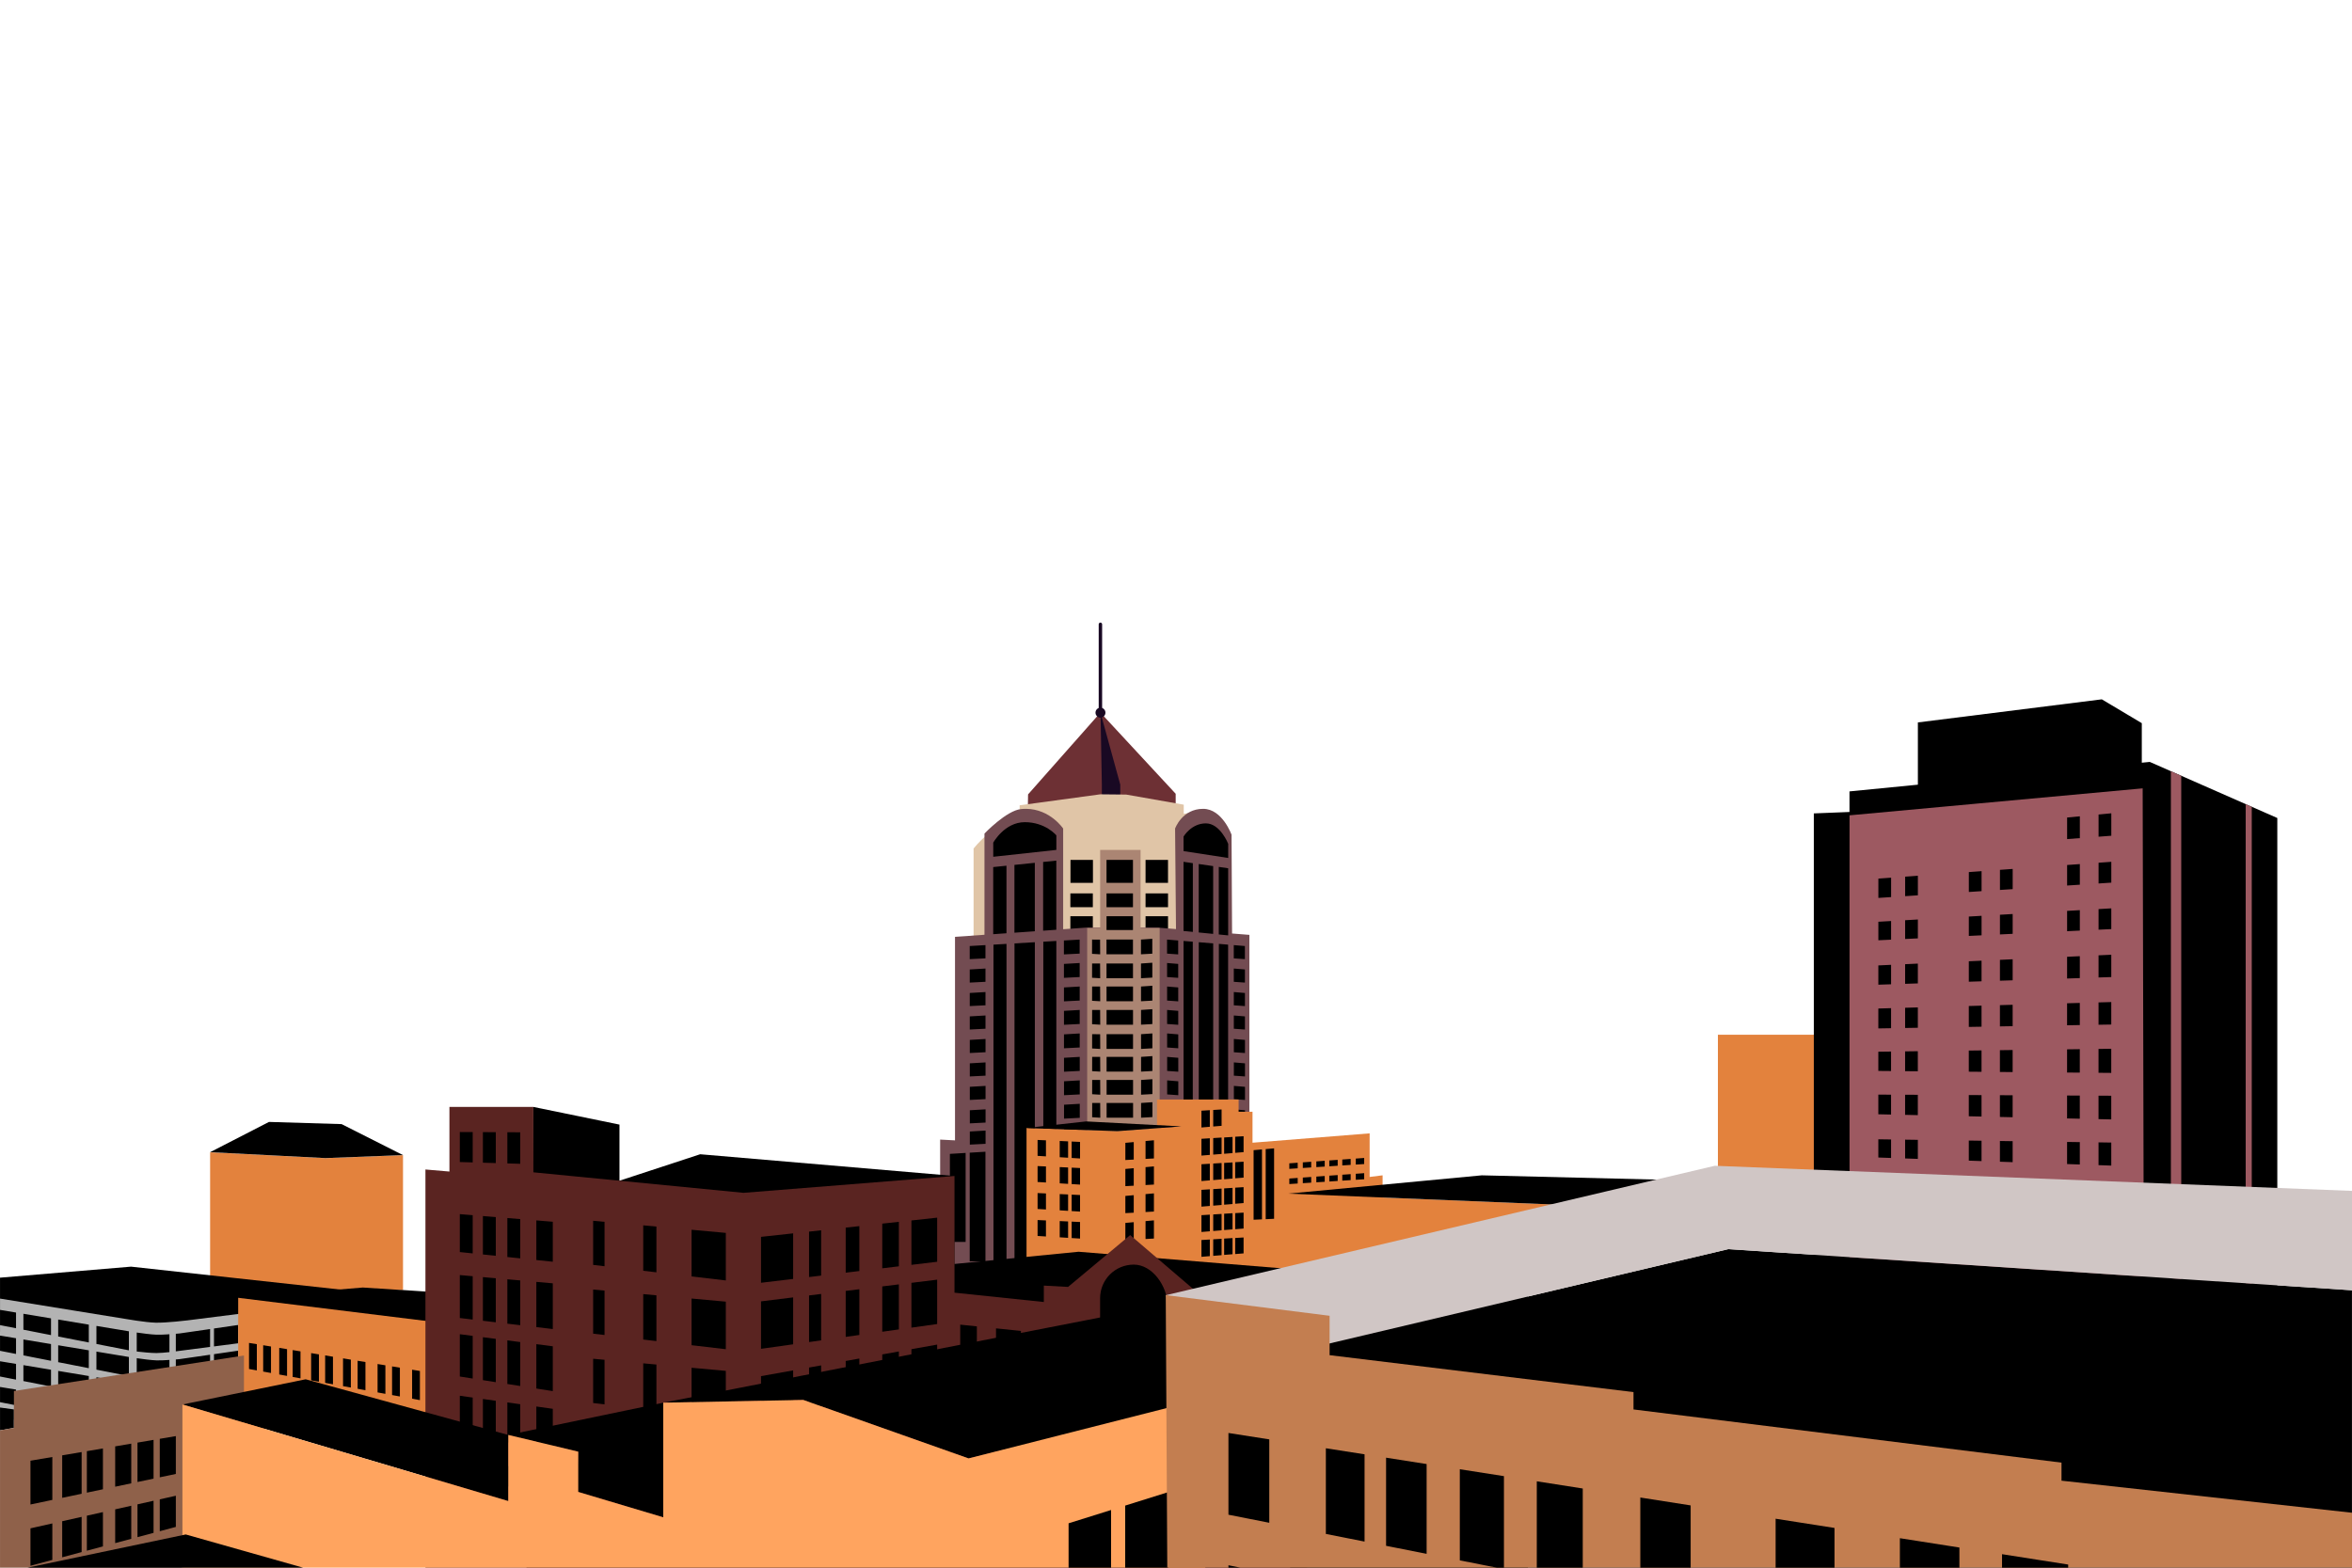
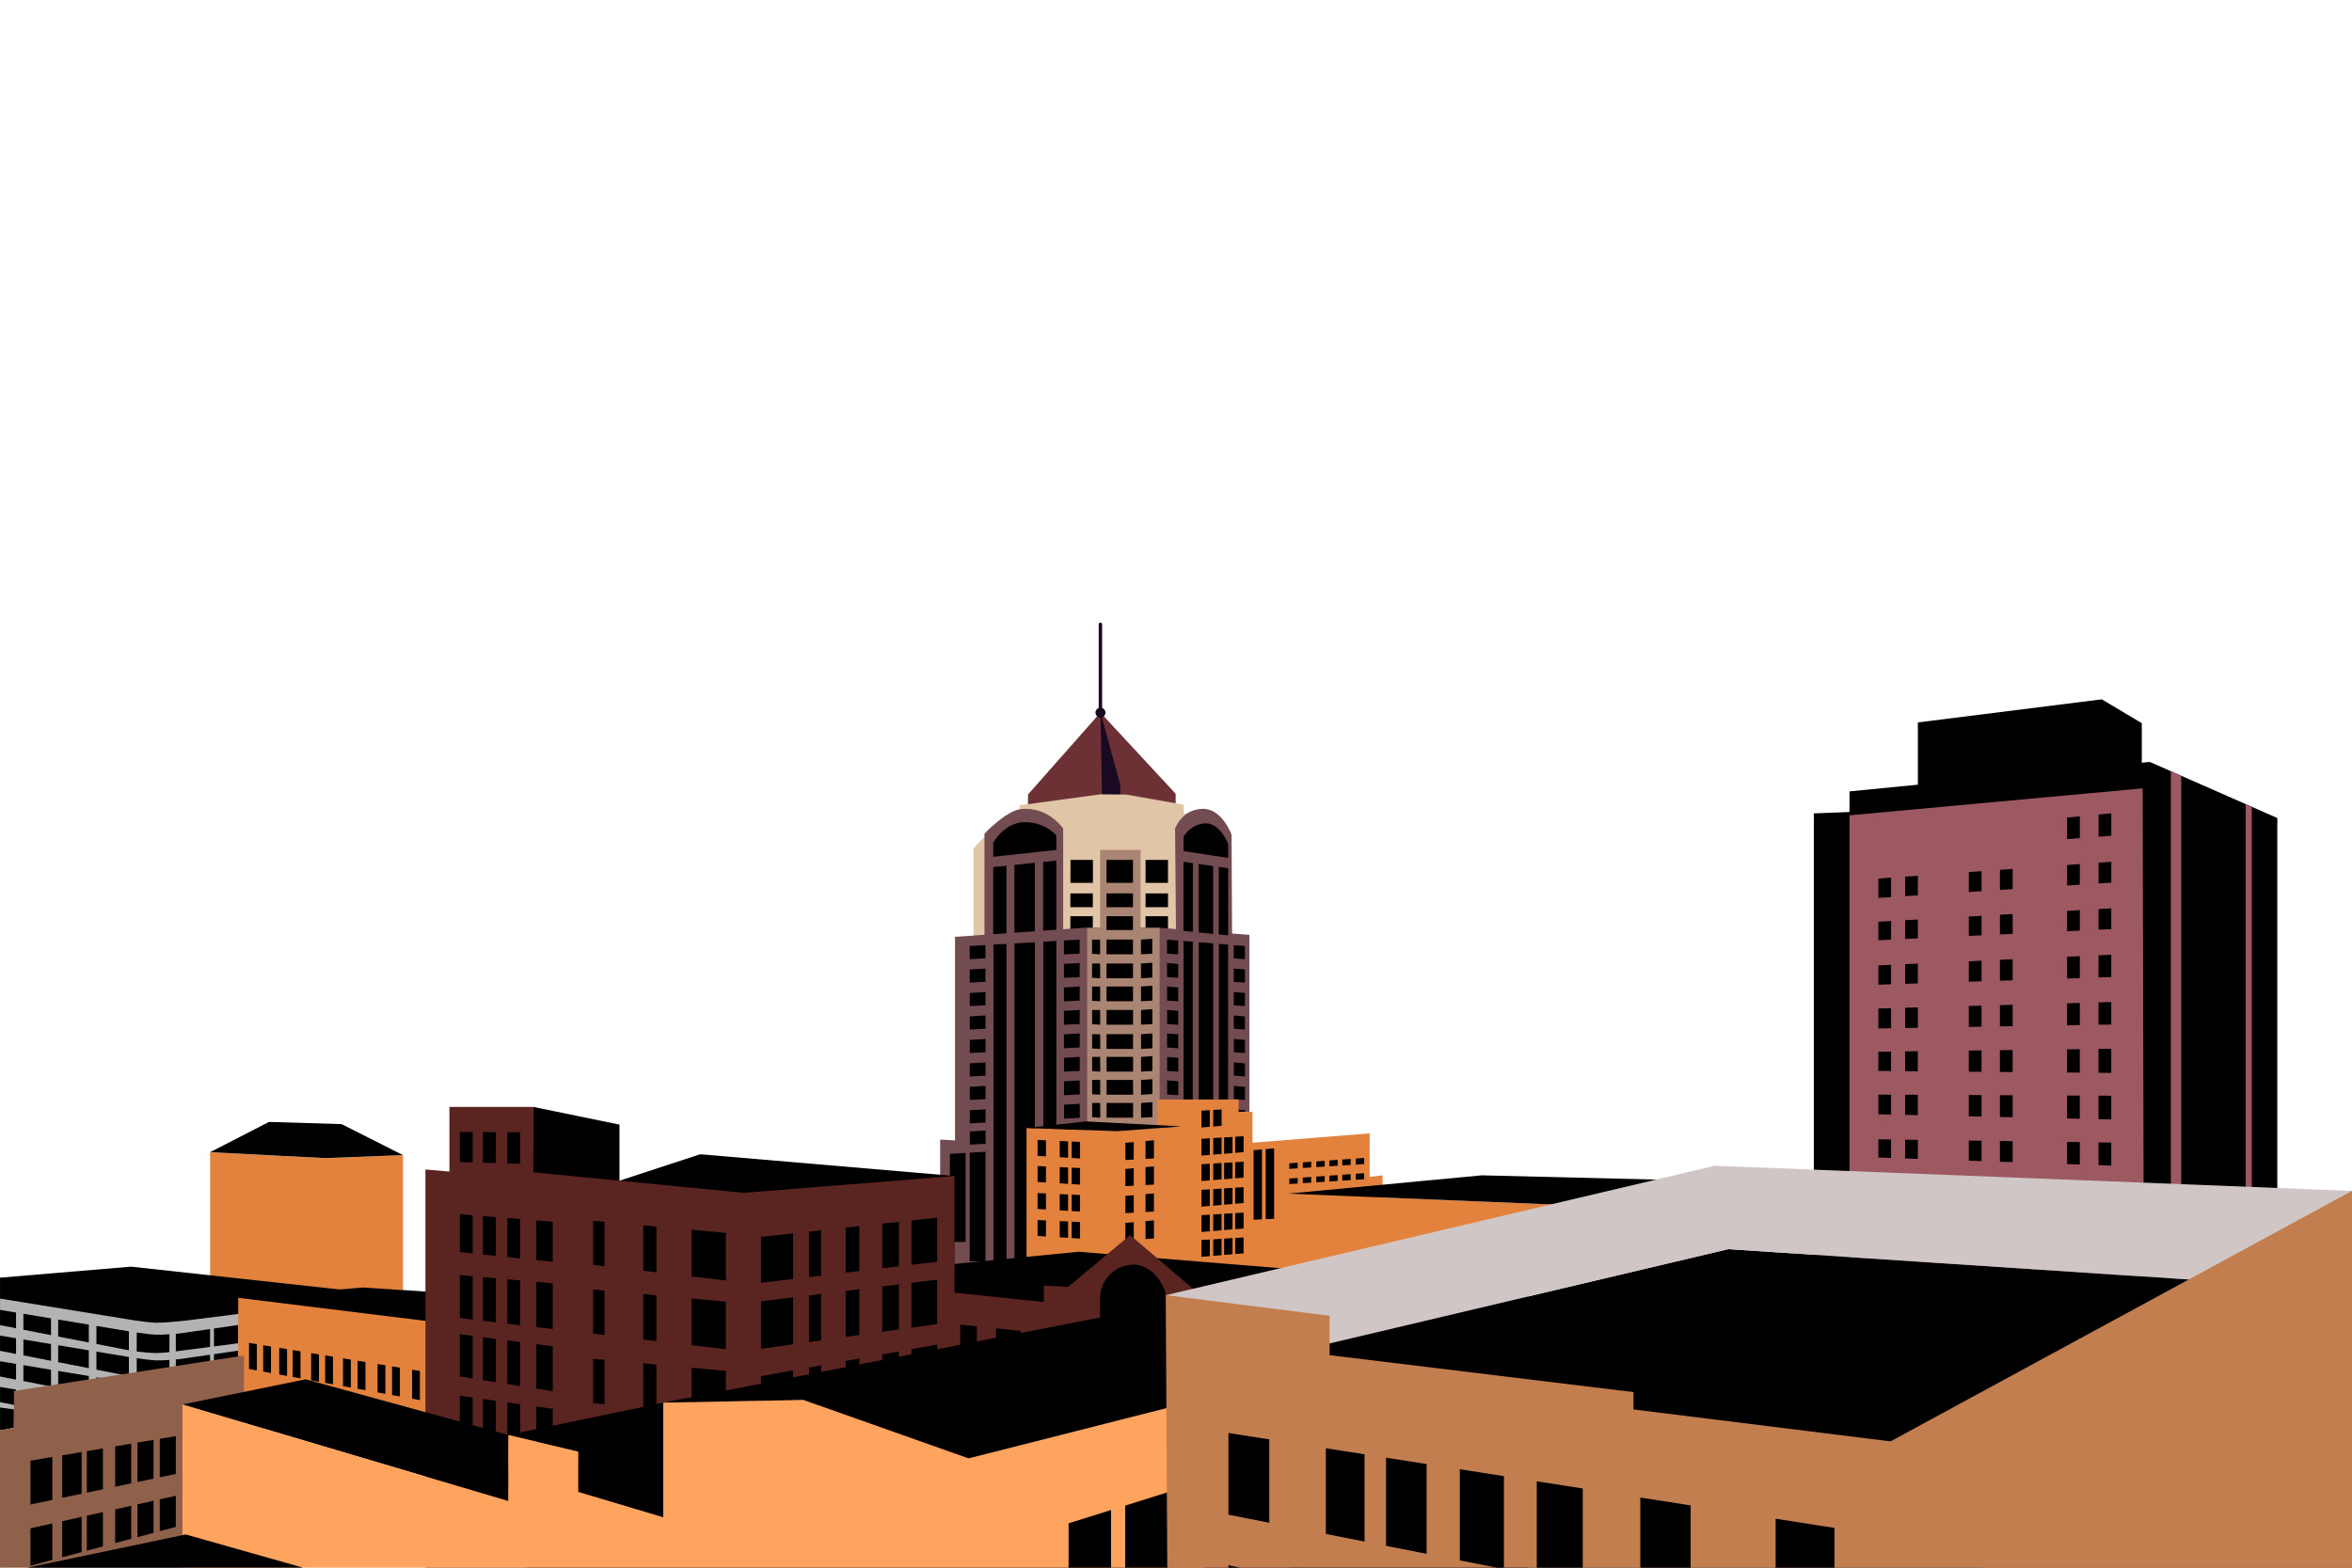
<svg xmlns="http://www.w3.org/2000/svg" width="300" height="200" version="1.1" viewBox="0 0 79.374 52.918" xml:space="preserve">
  <g transform="matrix(.40538 0 0 .40538 -25.37 -96.966)">
    <path d="m148.15 306.49 0.018-1.144 6.024-6.811 6.265 6.758v1.648z" style="fill:#6d3034;paint-order:stroke fill markers;stroke-width:.26" />
    <path d="m154.2 298.54 0.111 5.996v2.185l1.534 0.226v-2.412l-1.645-5.995" style="fill:#190923;paint-order:stroke fill markers;stroke-width:.26" />
    <path d="m154.61 298.54a0.414 0.414 0 0 1-0.414 0.414 0.414 0.414 0 0 1-0.414-0.414 0.414 0.414 0 0 1 0.414-0.414 0.414 0.414 0 0 1 0.414 0.414z" style="fill:#190923;paint-order:stroke fill markers;stroke-linecap:round;stroke-linejoin:round;stroke-width:.287" />
    <path d="m154.19 291.04a0.143 0.143 0 0 0-0.141 0.144v7.621a0.143 0.143 0 0 0 0.141 0.144 0.143 0.143 0 0 0 0.144-0.144v-7.621a0.143 0.143 0 0 0-0.144-0.144z" style="-inkscape-stroke:none;color:#000000;fill:#190923;paint-order:stroke fill markers;stroke-linecap:round;stroke-linejoin:round;stroke-width:1.477" />
    <path d="m154.18 305.34 2.158 0.021 4.791 0.841v0.76l1.678-0.312v13.229h-19.175v-10.025c0.799-0.984 2.073-2.073 2.963-2.063l0.873-0.122v-1.416z" style="fill:#e0c5a7;paint-order:stroke fill markers;stroke-width:.26" />
    <path d="m157.95 315.49-7.8e-4 1.15h1.871v-1.15z" style="paint-order:stroke fill markers;stroke-width:.26" />
    <path d="m151.69 315.49-7.8e-4 1.15h1.871v-1.15z" style="paint-order:stroke fill markers;stroke-width:.26" />
    <path d="m148 306.55c-0.134-1e-3 -0.273 4e-3 -0.416 0.018-1.216 0.118-3.045 2.039-3.045 2.039v8.428l-2.453 0.172v16.947l-1.237-0.064v11.518h25.745v-28.565l-1.442-0.114-0.044-8.226s-0.769-2.155-2.363-2.155c-1.76 0-2.337 1.644-2.337 1.644l0.076 8.368-1.486-0.118h-6.034l-1.874 0.131v-8.382s-1.075-1.623-3.09-1.644z" style="fill:#734c52;paint-order:stroke fill markers;stroke-width:.26" />
    <path d="m154.17 309.97v6.499h-1.081v27.013h6.034v-27.013h-1.587v-6.499z" style="fill:#ab8573;paint-order:stroke fill markers;stroke-width:.26" />
    <path d="m154.7 315.49v1.15h2.201v-1.15z" style="paint-order:stroke fill markers;stroke-width:.26" />
    <path d="m157.95 313.59-7.8e-4 1.15h1.871v-1.15z" style="paint-order:stroke fill markers;stroke-width:.26" />
    <path d="m154.7 313.59v1.15h2.201v-1.15z" style="paint-order:stroke fill markers;stroke-width:.26" />
    <path d="m151.69 313.59-7.8e-4 1.15h1.871v-1.15z" style="paint-order:stroke fill markers;stroke-width:.26" />
    <path d="m157.95 310.8-7.8e-4 1.911h1.87v-1.911z" style="paint-order:stroke fill markers;stroke-width:.26" />
    <path d="m154.7 310.8v1.911h2.201v-1.911z" style="paint-order:stroke fill markers;stroke-width:.26" />
    <path d="m151.7 310.8-7.8e-4 1.911h1.87v-1.911z" style="paint-order:stroke fill markers;stroke-width:.26" />
    <path d="m158.51 317.37-0.943 0.065v1.227l0.943-0.052zm-6.048 0.065-1.31 0.076v1.159l1.31-0.066zm1.035 0-4e-3 1.187 0.678 0.041-9e-3 -1.227zm1.2 0v1.227h2.204v-1.227zm5.042 0v1.169l0.927 0.066v-1.159zm-9.217 0.114-1.085 0.063v29.021h1.085zm10.591 0v15.799h0.769v-15.736zm-12.38 0.105-1.694 0.1v27.268h1.694zm13.647 0v14.083h1.2v-13.983zm-16.007 0.139-1.085 0.064v28.778h1.085zm17.68 0v15.556h0.769v-15.492zm-19.432 0.103-1.31 0.077v1.092l1.31-0.066zm20.673 0v1.103l0.927 0.066v-1.092zm-6.782 1.466-0.943 0.065v1.227l0.943-0.052zm-6.048 0.024-1.31 0.076v1.159l1.31-0.066zm7.277 0v1.169l0.927 0.066v-1.159zm-6.242 0.041-4e-3 1.187 0.678 0.041-9e-3 -1.227zm1.2 0v1.227h2.204v-1.227zm-10.076 0.42-1.31 0.077v1.093l1.31-0.066zm20.673 0v1.104l0.927 0.066v-1.093zm-6.782 1.432-0.943 0.065v1.227l0.943-0.052zm-6.048 0.065-1.31 0.076v1.159l1.31-0.066zm1.035 0-4e-3 1.187 0.678 0.041-9e-3 -1.227zm1.2 0v1.227h2.204v-1.227zm5.042 0v1.169l0.927 0.066v-1.159zm-15.119 0.46-1.31 0.077v1.092l1.31-0.066zm20.673 0v1.104l0.927 0.066v-1.092zm-6.782 1.426-0.943 0.065v1.227l0.943-0.052zm-6.048 0.065-1.31 0.076v1.159l1.31-0.066zm1.035 0-4e-3 1.187 0.678 0.041-9e-3 -1.227zm1.2 0v1.227h2.204v-1.227zm5.042 0v1.169l0.927 0.066v-1.159zm-15.119 0.46-1.31 0.077v1.093l1.31-0.066zm20.673 0v1.104l0.927 0.066v-1.093zm-6.782 1.494-0.943 0.065v1.227l0.943-0.052zm-6.048 3e-3 -1.31 0.076v1.159l1.31-0.066zm7.277 0v1.169l0.927 0.066v-1.159zm-6.242 0.062-4e-3 1.187 0.678 0.041-9e-3 -1.227zm1.2 0v1.227h2.204v-1.227zm-10.076 0.398-1.31 0.077v1.092l1.31-0.066zm20.673 0v1.104l0.927 0.066v-1.092zm-6.782 1.426-0.943 0.065v1.227l0.943-0.052zm-6.048 0.065-1.31 0.076v1.159l1.31-0.066zm1.035 0-4e-3 1.187 0.678 0.041-9e-3 -1.227zm1.2 0v1.227h2.204v-1.227zm5.042 0v1.169l0.927 0.066v-1.159zm-15.119 0.46-1.31 0.077v1.093l1.31-0.066zm20.673 0v1.104l0.927 0.066v-1.093zm-6.782 1.397-0.943 0.065v1.227l0.943-0.052zm-5.013 0.065-4e-3 1.187 0.678 0.041-9e-3 -1.227zm1.2 0v1.227h2.204v-1.227zm-2.235 0.034-1.31 0.076v1.159l1.31-0.066zm7.277 0v1.169l0.927 0.066v-1.159zm-15.119 0.46-1.31 0.077v1.092l1.31-0.066zm20.673 0v1.104l0.927 0.066v-1.092zm-6.782 1.357-0.943 0.065v1.227l0.943-0.052zm-5.013 0.065-4e-3 1.187 0.678 0.041-9e-3 -1.227zm1.2 0v1.227h2.204v-1.227zm-2.235 0.069-1.31 0.076v1.159l1.31-0.066zm-7.842 0.46-1.31 0.077v1.093l1.31-0.066zm20.673 0v1.104l0.927 0.066v-1.093zm-12.831 1.309-1.31 0.076v1.159l1.31-0.066zm-7.842 0.46-1.31 0.077v1.093l1.31-0.066z" style="paint-order:stroke fill markers;stroke-width:.26" />
    <path d="m143.31 335.18 1.31-0.079v9.129h-1.31z" style="paint-order:stroke fill markers;stroke-linecap:round;stroke-linejoin:round;stroke-width:.196" />
    <path d="m141.66 335.28 1.31-0.079v7.411h-1.31z" style="paint-order:stroke fill markers;stroke-linecap:round;stroke-linejoin:round;stroke-width:.196" />
    <path d="m150.52 310.86-1.098 0.112v5.723l1.098-0.077zm-1.789 0.183-1.698 0.173v5.646l1.698-0.119zm-2.361 0.241-1.104 0.113v5.59l1.104-0.078z" style="paint-order:stroke fill markers;stroke-width:.26" />
    <path d="m145.27 310.54 5.253-0.572v-1.21s-0.9-1.099-2.627-1.099c-1.691 0-2.627 1.706-2.627 1.706z" style="paint-order:stroke fill markers;stroke-width:.26" />
    <path d="m161.11 310.96 0.777 0.112v5.723l-0.777-0.077zm1.266 0.183 1.202 0.173v5.646l-1.202-0.119zm1.67 0.241 0.781 0.113v5.59l-0.781-0.078z" style="paint-order:stroke fill markers;stroke-width:.26" />
    <path d="m164.83 310.64-3.717-0.572v-1.21s0.637-1.099 1.858-1.099c1.196 0 1.859 1.706 1.859 1.706z" style="paint-order:stroke fill markers;stroke-width:.26" />
    <path d="m96.131 335.39v11.235h-16.059v-11.478l9.595 0.49z" style="fill:#e3823d;paint-order:stroke fill markers;stroke-linecap:square;stroke-width:1.172" />
    <path d="m80.071 335.14 4.903-2.521 6.044 0.182 5.113 2.582-6.465 0.248z" style="paint-order:stroke fill markers;stroke-linecap:square;stroke-width:1.172" />
    <path d="m148.04 345.5v-12.377l7.56 0.265 5.31-0.397-2.008-0.074v-2.164h6.795v1.018h1.157v2.579l9.751-0.779v3.629l1.078-0.135v11.475z" style="fill:#e3823d;paint-order:stroke fill markers;stroke-width:.26" />
    <path d="m160.91 332.99-7.907-0.413-4.963 0.545 7.56 0.265 5.31-0.397" style="paint-order:stroke fill markers;stroke-width:.26" />
    <path d="m148.96 334.12v1.324l0.698 0.043v-1.336zm9.686 0.026-0.698 0.063v1.49l0.698-0.039zm-7.843 0.059v1.353l0.698 0.043v-1.364zm0.995 0.046v1.369l0.698 0.043v-1.379zm5.168 0.046-0.698 0.063v1.432l0.698-0.038zm-8.006 1.999v1.324l0.698 0.043v-1.336zm9.686 0.025-0.698 0.063v1.49l0.698-0.039zm-7.843 0.059v1.353l0.698 0.044v-1.364zm0.995 0.046v1.369l0.698 0.043v-1.379zm5.168 0.046-0.698 0.063v1.432l0.698-0.038zm-8.006 2.071v1.324l0.698 0.043v-1.336zm9.686 0.025-0.698 0.063v1.49l0.698-0.039zm-7.843 0.059v1.353l0.698 0.043v-1.364zm0.995 0.046v1.369l0.698 0.043v-1.379zm5.168 0.046-0.698 0.063v1.432l0.698-0.038zm-8.006 2.071v1.324l0.698 0.043v-1.336zm9.686 0.025-0.698 0.063v1.49l0.698-0.039zm-7.843 0.059v1.353l0.698 0.044v-1.364zm0.995 0.046v1.369l0.698 0.043v-1.379zm5.168 0.046-0.698 0.063v1.432l0.698-0.038z" style="paint-order:stroke fill markers;stroke-width:.26" />
    <path d="m163.3 342.41-0.698 0.043v1.399l0.698-0.058z" style="paint-order:stroke fill markers;stroke-width:.26" />
    <path d="m164.28 342.35-0.698 0.043v1.378l0.698-0.057z" style="paint-order:stroke fill markers;stroke-width:.26" />
    <path d="m165.19 342.29-0.698 0.043v1.359l0.698-0.057z" style="paint-order:stroke fill markers;stroke-width:.26" />
    <path d="m166.11 342.24-0.698 0.043v1.339l0.698-0.057z" style="paint-order:stroke fill markers;stroke-width:.26" />
    <path d="m163.3 340.34-0.698 0.044v1.399l0.698-0.058z" style="paint-order:stroke fill markers;stroke-width:.26" />
    <path d="m164.28 340.28-0.698 0.043v1.378l0.698-0.057z" style="paint-order:stroke fill markers;stroke-width:.26" />
    <path d="m165.19 340.22-0.698 0.043v1.359l0.698-0.057z" style="paint-order:stroke fill markers;stroke-width:.26" />
    <path d="m166.11 340.17-0.698 0.044v1.339l0.698-0.057z" style="paint-order:stroke fill markers;stroke-width:.26" />
    <path d="m163.3 338.23-0.698 0.044v1.399l0.698-0.058z" style="paint-order:stroke fill markers;stroke-width:.26" />
    <path d="m164.28 338.17-0.698 0.043v1.378l0.698-0.057z" style="paint-order:stroke fill markers;stroke-width:.26" />
    <path d="m165.19 338.11-0.698 0.043v1.359l0.698-0.057z" style="paint-order:stroke fill markers;stroke-width:.26" />
    <path d="m166.11 338.05-0.698 0.043v1.339l0.698-0.057z" style="paint-order:stroke fill markers;stroke-width:.26" />
    <path d="m163.3 336.1-0.698 0.043v1.399l0.698-0.058z" style="paint-order:stroke fill markers;stroke-width:.26" />
    <path d="m164.28 336.04-0.698 0.043v1.378l0.698-0.057z" style="paint-order:stroke fill markers;stroke-width:.26" />
    <path d="m165.19 335.99-0.698 0.043v1.359l0.698-0.057z" style="paint-order:stroke fill markers;stroke-width:.26" />
    <path d="m166.11 335.93-0.698 0.044v1.339l0.698-0.057z" style="paint-order:stroke fill markers;stroke-width:.26" />
    <path d="m163.3 333.98-0.698 0.044v1.398l0.698-0.057z" style="paint-order:stroke fill markers;stroke-width:.26" />
    <path d="m164.28 333.92-0.698 0.043v1.378l0.698-0.057z" style="paint-order:stroke fill markers;stroke-width:.26" />
    <path d="m165.19 333.87-0.698 0.043v1.359l0.698-0.058z" style="paint-order:stroke fill markers;stroke-width:.26" />
    <path d="m166.11 333.81-0.698 0.043v1.339l0.698-0.058z" style="paint-order:stroke fill markers;stroke-width:.26" />
    <path d="m163.3 331.64-0.698 0.044v1.398l0.698-0.058z" style="paint-order:stroke fill markers;stroke-width:.26" />
    <path d="m164.28 331.58-0.698 0.043v1.378l0.698-0.057z" style="paint-order:stroke fill markers;stroke-width:.26" />
    <path d="m168.65 334.82-0.698 0.062v5.835l0.698-0.033zm-1.008 0.089-0.698 0.062v5.793l0.698-0.033z" style="paint-order:stroke fill markers;stroke-width:.26" />
    <path d="m176.15 335.62-0.698 0.05v0.501l0.698-0.045zm-1.124 0.08-0.698 0.05v0.492l0.698-0.045zm-1.081 0.077-0.698 0.05v0.485l0.698-0.045zm-1.08 0.078-0.698 0.05v0.477l0.698-0.045zm-1.125 0.08-0.698 0.05v0.469l0.698-0.045zm-1.124 0.081-0.698 0.05v0.461l0.698-0.045zm5.534 0.87-0.698 0.05v0.501l0.698-0.045zm-1.124 0.08-0.698 0.05v0.492l0.698-0.045zm-1.081 0.078-0.698 0.05v0.485l0.698-0.045zm-1.08 0.077-0.698 0.05v0.476l0.698-0.045zm-1.125 0.081-0.698 0.05v0.468l0.698-0.045zm-1.124 0.081-0.698 0.05v0.46l0.698-0.045z" style="paint-order:stroke fill markers;stroke-width:.26" />
    <path d="m73.493 344.67-10.912 0.918v4.484l8.348 2.144 14.213-0.897 6.218-4.692-17.867-1.956z" style="paint-order:stroke fill markers;stroke-linecap:square;stroke-width:1.172" />
    <path d="m62.582 347.33v10.09h25.255l-3.529-9.05-6.106 0.771s-1.778 0.217-2.669 0.194c-0.854-0.022-2.542-0.318-2.542-0.318l-10.408-1.687z" style="fill:#b3b3b3;paint-order:stroke fill markers;stroke-linecap:square;stroke-width:1.172" />
    <path d="m62.582 348.27v1.269l1.332 0.26v-1.308l-1.332-0.221zm1.946 0.324v1.325l2.298 0.451v-1.394l-2.298-0.382zm2.896 0.481v1.411l2.549 0.499v-1.486l-2.549-0.424zm14.982 0.453-2.012 0.291v1.493l2.012-0.261v-1.522zm-11.799 0.088v1.493l2.703 0.529v-1.584l-2.639-0.439h-0.064zm9.463 0.25-2.544 0.367s-0.132 0.012-0.309 0.027v1.463c0.007-1e-3 0.043-6e-3 0.043-6e-3l2.81-0.364v-1.486zm-6.107 0.29v1.581c0.446 0.051 1.189 0.128 1.648 0.127 0.289-5.2e-4 0.722-0.04 1.074-0.078v-1.486c-0.372 0.025-0.787 0.045-1.075 0.036-0.457-0.015-1.174-0.111-1.647-0.18zm-11.381 0.254v1.268l1.332 0.261v-1.308l-1.332-0.221zm1.946 0.324v1.325l2.298 0.45v-1.394l-2.298-0.381zm2.896 0.481v1.41l2.549 0.499v-1.486l-2.549-0.423zm14.982 0.452-2.012 0.291v1.493l2.012-0.261v-1.522zm-11.799 0.076v1.504l2.703 0.529v-1.584l-2.703-0.449zm9.463 0.261-2.544 0.367s-0.132 0.012-0.309 0.027v1.463c0.007-1e-3 0.043-6e-3 0.043-6e-3l2.81-0.364v-1.487zm-6.107 0.29v1.581c0.446 0.051 1.189 0.128 1.648 0.127 0.289-5.2e-4 0.722-0.041 1.074-0.079v-1.485c-0.372 0.025-0.787 0.045-1.075 0.036-0.457-0.015-1.174-0.112-1.647-0.181zm-11.381 0.254v1.269l1.332 0.26v-1.308l-1.332-0.221zm1.946 0.324v1.326l2.298 0.45v-1.394zm2.896 0.481v1.411l2.549 0.499v-1.486l-2.549-0.425zm3.183 0.53v1.376h2.703v-0.927l-2.703-0.449zm9.463 0.26-2.544 0.367s-0.132 0.012-0.309 0.027v0.586h2.853v-0.98zm-6.107 0.29v1.214h2.722v-1.069c-0.372 0.025-0.787 0.045-1.075 0.036-0.457-0.015-1.174-0.111-1.647-0.18zm-11.381 0.254v1.268l1.332 0.26v-1.307l-1.332-0.221zm1.946 0.324v1.325l2.298 0.451v-1.394l-2.298-0.382zm2.896 0.481v1.41l2.549 0.499v-1.486l-2.549-0.424z" style="paint-order:stroke fill markers;stroke-linecap:square;stroke-width:1.172" />
-     <path d="m215.34 325.36h-9.741v13.568l10.953 0.154" style="fill:#e3823d;paint-order:stroke fill markers;stroke-linecap:square;stroke-width:1.172" />
    <path d="m169.82 338.59v7.749l25.079-6.72z" style="fill:#e3823d;paint-order:stroke fill markers;stroke-linecap:square;stroke-width:1.172" />
    <path d="m169.82 338.59 16.123-1.524 19.661 0.48-10.704 2.073-25.079-1.029" style="paint-order:stroke fill markers;stroke-linecap:square;stroke-width:1.172" />
    <path d="m82.407 347.27 10.38-0.862 13.434 0.862 0.049 5.887-20.732-1.036" style="paint-order:stroke fill markers;stroke-linecap:square;stroke-width:1.172" />
    <path d="m98.529 349.25-16.12-1.986v10.905h16.5z" style="fill:#e3823d;paint-order:stroke fill markers;stroke-linecap:square;stroke-width:1.172" />
    <path d="m83.311 351.02v2.172l0.651 0.118v-2.183zm1.179 0.193v2.193l0.651 0.119v-2.206zm1.336 0.22v2.217l0.651 0.119v-2.229zm1.12 0.184v2.238l0.651 0.118v-2.249zm1.536 0.253v2.265l0.65 0.118v-2.277zm1.167 0.192v2.286l0.651 0.119v-2.298zm1.489 0.244v2.313l0.651 0.118v-2.324zm1.215 0.2v2.335l0.65 0.118v-2.346zm1.66 0.272v2.364l0.651 0.119v-2.377zm1.207 0.198v2.386l0.651 0.118v-2.398zm1.668 0.274v2.416l0.65 0.118v-2.428z" style="paint-order:stroke fill markers;stroke-linecap:square;stroke-width:1.172" />
    <path d="m237.56 297.43-15.313 1.923v5.184l-5.694 0.559v1.714l-2.969 0.119v40.218l38.586 0.626v-40.461l-10.616-4.67-0.665 0.065v-3.292z" style="paint-order:stroke fill markers;stroke-linecap:square;stroke-width:1.172" />
    <path d="m243.31 303.42v43.893h0.862v-43.515zm-2.349 1.423-24.404 2.246v40.112l6.96 0.113h17.542zm8.577 1.316v41.156h0.505v-40.932z" style="fill:#9d5961;paint-order:stroke fill markers;stroke-linecap:square;stroke-width:1.172" />
    <path d="m238.35 306.92-1.06 0.101v1.848l1.06-0.08zm-2.619 0.25-1.06 0.101v1.796l1.06-0.081zm2.619 3.79-1.06 0.076v1.728l1.06-0.07zm-2.619 0.189-1.06 0.076v1.71l1.06-0.069zm-5.591 0.403-1.06 0.076v1.675l1.06-0.069zm-2.59 0.186-1.06 0.076v1.658l1.06-0.07zm-5.303 0.382-1.06 0.076v1.624l1.06-0.07zm-2.229 0.161-1.06 0.076v1.609l1.06-0.069zm18.331 2.554-1.06 0.061v1.716l1.06-0.05zm-2.619 0.15-1.06 0.061v1.691l1.06-0.05zm-5.591 0.322-1.06 0.061v1.639l1.06-0.051zm-2.59 0.15-1.06 0.061v1.613l1.06-0.051zm-5.303 0.305-1.06 0.061v1.563l1.06-0.051zm-2.229 0.128-1.06 0.061v1.542l1.06-0.05zm18.331 2.808-1.06 0.048v1.845l1.06-0.035zm-2.619 0.12-1.06 0.049v1.81l1.06-0.034zm-5.591 0.256-1.06 0.049v1.738l1.06-0.035zm-2.59 0.119-1.06 0.048v1.704l1.06-0.035zm-5.303 0.243-1.06 0.049v1.635l1.06-0.035zm-2.229 0.102-1.06 0.049v1.605l1.06-0.034zm18.331 3.1-1.06 0.029v1.86l1.06-0.018zm-2.619 0.072-1.06 0.029v1.832l1.06-0.018zm-5.591 0.155-1.06 0.03v1.769l1.06-0.018zm-2.59 0.072-1.06 0.03v1.741l1.06-0.018zm-5.303 0.147-1.06 0.029v1.684l1.06-0.018zm-2.229 0.062-1.06 0.029v1.659l1.06-0.018zm18.331 3.382-1.06 0.013v1.987l1.06 9e-3zm-2.619 0.033-1.06 0.013v1.932l1.06 9e-3zm-5.591 0.071-1.06 0.013v1.814l1.06 9e-3zm-2.59 0.032-1.06 0.013v1.759l1.06 9e-3zm-5.303 0.067-1.06 0.013v1.648l1.06 9e-3zm-2.229 0.028-1.06 0.013v1.6l1.06 9e-3zm-1.06 3.586v1.637l1.06 0.023v-1.655zm2.229 0.01v1.675l1.06 0.024v-1.694zm5.303 0.026v1.767l1.06 0.023v-1.785zm2.59 0.012v1.812l1.06 0.023v-1.829zm5.591 0.027v1.908l1.06 0.024v-1.926zm2.619 0.013v1.953l1.06 0.024v-1.972zm-18.331 3.632v1.518l1.06 0.037v-1.54zm2.229 0.031v1.564l1.06 0.037v-1.586zm5.303 0.074v1.673l1.06 0.037v-1.695zm2.59 0.036v1.727l1.06 0.037v-1.748zm5.591 0.079v1.842l1.06 0.037v-1.864zm2.619 0.036v1.897l1.06 0.037v-1.918zm-18.331 3.281v1.62l1.06 0.041v-1.633zm2.229 0.058v1.647l1.06 0.04v-1.659zm5.303 0.138v1.71l1.06 0.04v-1.722zm2.59 0.067v1.74l1.06 0.04v-1.752zm5.591 0.145v1.806l1.06 0.04v-1.819zm2.619 0.068v1.838l1.06 0.04v-1.85z" style="paint-order:stroke fill markers;stroke-linecap:square;stroke-width:1.172" />
    <path d="m106.98 331.37 7.172 1.472v4.673l6.717-2.204 21.169 1.808v7.328l10.334-1.018 37.406 3.052v23.252h-83.369" style="paint-order:stroke fill markers;stroke-width:.26" />
    <path d="m99.996 331.37v5.381l-1.998-0.171 7.65e-4 33.152h73.398l0.383-14.761-15.11-12.929-5.172 4.316-2.017-0.11v1.366l-7.438-0.776v-9.718l-17.565 1.403-17.493-1.708v-5.445h-6.988z" style="fill:#5a2421;paint-order:stroke fill markers;stroke-width:.26" />
    <path d="m156.97 344.5c1.554 0 2.804 1.809 2.804 3.363v11.458h-5.609v-12.017c0-1.554 1.251-2.804 2.804-2.804z" style="paint-order:stroke fill markers;stroke-linecap:square;stroke-width:1.172" />
    <path d="m142.52 349.5v2.217l1.385 0.173v-2.247zm2.98 0.308v2.281l2.074 0.259v-2.325zm4.082 0.423v2.369l2.346 0.293v-2.419zm-7.061 4.731v3.134l1.385 0.238v-3.201zm2.98 0.367v3.278l2.074 0.356v-3.379zm4.082 0.504v3.476l2.346 0.403v-3.589z" style="paint-order:stroke fill markers;stroke-width:.26" />
    <path d="m140.6 340.59-2.143 0.234v3.695l2.143-0.256zm-3.188 0.347-1.382 0.151v3.719l1.382-0.165zm-3.29 0.359-1.136 0.124v3.751l1.136-0.136zm-3.181 0.347-1.006 0.11v3.782l1.006-0.12zm-2.33 0.254-2.676 0.292v3.823l2.676-0.319zm11.989 3.857-2.143 0.263v3.732l2.143-0.301zm-3.188 0.392-1.382 0.17v3.774l1.382-0.194zm-3.29 0.405-1.136 0.14v3.828l1.136-0.16zm-3.181 0.392-1.006 0.124v3.882l1.006-0.141zm-2.33 0.287-2.676 0.33v3.952l2.676-0.376zm11.989 3.93-2.143 0.384v3.722l2.143-0.469zm-3.188 0.572-1.382 0.247v3.817l1.382-0.302zm-3.29 0.589-1.136 0.204v3.937l1.136-0.248zm-3.181 0.57-1.006 0.18v4.056l1.006-0.22zm-2.33 0.417-2.676 0.479v4.214l2.676-0.585z" style="paint-order:stroke fill markers;stroke-width:.26" />
    <path d="m111.96 340.85v3.674l0.949 0.112v-3.698zm4.17 0.381v3.783l1.098 0.128v-3.81zm4.024 0.368v3.886l2.851 0.334v-3.96zm-8.194 4.977v3.675l0.949 0.111v-3.699zm4.17 0.381v3.783l1.098 0.129v-3.811zm4.024 0.368v3.886l2.851 0.334v-3.96zm-8.194 5.015v3.685l0.949 0.111v-3.71zm4.17 0.381v3.794l1.098 0.128v-3.821zm4.024 0.368v3.897l2.851 0.334v-3.971zm-8.194 5.423v3.686l0.949 0.112v-3.711zm4.17 0.381v3.794l1.098 0.129v-3.822zm4.024 0.368v3.898l2.235 0.262h0.617v-3.899z" style="paint-order:stroke fill markers;stroke-width:.26" />
    <path d="m100.86 333.46v2.499l1.073 0.031v-2.525zm1.922 9e-3v2.546l1.073 0.031v-2.573zm2.035 9e-3v2.596l1.073 0.031v-2.622zm-3.957 6.819v3.158l1.073 0.112v-3.183zm1.922 0.158v3.201l1.073 0.111v-3.224zm2.035 0.166v3.247l1.073 0.112v-3.269zm2.414 0.198v3.299l1.37 0.143v-3.33zm-6.371 4.552v3.577l1.073 0.127v-3.609zm1.922 0.17v3.635l1.073 0.127v-3.667zm2.035 0.181v3.696l1.073 0.127v-3.728zm2.414 0.215v3.766l1.37 0.163v-3.808zm-6.371 4.358v3.524l1.073 0.169v-3.553zm1.922 0.25v3.576l1.073 0.169v-3.605zm2.035 0.265v3.63l1.073 0.168v-3.659zm2.414 0.314v3.696l1.37 0.214v-3.732zm-6.371 4.296v3.092l1.073 0.212v-3.154zm1.922 0.269v3.201l1.073 0.212v-3.263zm2.035 0.286v3.318l1.073 0.212v-3.379zm2.414 0.339v3.456l1.37 0.27v-3.533zm-6.371 4.203v1.523l1.073 0.248v-1.568zm1.922 0.362v1.604l1.073 0.248v-1.651zm2.035 0.382v1.692l1.073 0.248v-1.738zm2.414 0.454v1.795l1.37 0.317v-1.854z" style="paint-order:stroke fill markers;stroke-width:.26" />
    <path d="m62.582 356.4v1.901l1.156-0.208v-1.536z" style="paint-order:stroke fill markers;stroke-width:.26" />
    <path d="m82.889 352.07-19.151 2.955v3.071l-1.157 0.204v11.436h15.091l5.217-1.398v-16.268z" style="fill:#8f614a;paint-order:stroke fill markers;stroke-width:.26" />
    <path d="m77.219 358.78-1.338 0.226v3.206l1.338-0.281v-3.151zm-1.856 0.314-1.338 0.227v3.282l1.338-0.281zm-1.856 0.314-1.338 0.227v3.358l1.338-0.281zm-2.358 0.399-1.338 0.227v3.455l1.338-0.282v-3.4zm-1.773 0.301-1.619 0.273v3.54l1.619-0.34v-3.473zm-2.44 0.413-1.82 0.307v3.647l1.82-0.382v-3.572zm10.283 3.225-1.338 0.3v2.653l1.338-0.358v-2.595zm-1.856 0.417-1.338 0.3v2.732l1.338-0.358v-2.674zm-1.856 0.416-1.338 0.3v2.813l1.338-0.358v-2.755zm-2.358 0.529-1.338 0.3v2.915l1.338-0.358v-2.856zm-1.773 0.397-1.619 0.363v3.003l1.619-0.433zm-2.44 0.547-1.82 0.408v3.117l1.82-0.486v-3.039z" style="paint-order:stroke fill markers;stroke-width:.26" />
    <path d="m77.764 356.15 10.262-2.101 16.865 4.635 12.903-2.684 45.208-8.822 8.602 6.594-28.393 6.868-13.76-4.868-11.658 0.227v9.547l-7.215-2.163 0.137-3.303-5.825-1.397v5.508l-27.127-8.042" style="paint-order:stroke fill markers;stroke-width:.26" />
    <path d="m162.88 355.64-19.666 4.996-13.759-4.868-11.658 0.228v9.546l-7.077-2.111v-3.354l-5.826-1.397v5.508l-27.127-8.043v13.587h85.153l-0.039-14.092z" style="fill:#ffa45f;paint-order:stroke fill markers;stroke-width:.26" />
    <path d="m159.85 363.44-3.596 1.126v5.172h3.596zm-4.771 1.494-3.537 1.107v3.696h3.537z" style="paint-order:stroke fill markers;stroke-width:.26" />
    <path d="m206.46 343.21-37.5 8.868 1.023 17.654h88.403v-23.098l-51.926-3.424z" style="paint-order:stroke fill markers;stroke-width:.26" />
    <path d="m205.34 336.27-45.708 10.777 2.915 6.552 43.916-10.384 51.925 3.424v-8.277l-53.049-2.091z" style="fill:#d0c6c5;paint-order:stroke fill markers;stroke-width:.26" />
    <path d="m159.63 347.04 0.128 22.69h98.629v-4.568l-24.183-2.67v-1.503l-35.632-4.429v-1.444l-25.3-3.075v-3.28l-13.642-1.721z" style="fill:#c37e50;paint-order:stroke fill markers;stroke-width:.26" />
-     <path d="m164.85 358.52v6.806l3.4 0.671v-6.944l-3.4-0.533zm8.11 1.271v7.136l3.222 0.636v-7.266l-3.222-0.505zm5.013 0.786v7.339l3.376 0.667v-7.476zm6.139 0.962v7.589l3.087 0.609h0.587v-7.623l-3.674-0.575zm6.408 1.005v7.194h3.828v-6.594l-3.828-0.6zm8.619 1.35v5.844h4.192v-5.187l-4.192-0.657zm11.265 1.765v4.079h4.902v-3.31l-4.902-0.769zm10.344 1.621v2.458h4.956v-1.68l-4.956-0.777zm8.505 1.333v1.124h5.507v-0.261l-5.507-0.864zm-64.403 0.921v0.203h0.986z" style="paint-order:stroke fill markers;stroke-width:.26" />
+     <path d="m164.85 358.52v6.806l3.4 0.671v-6.944l-3.4-0.533zm8.11 1.271v7.136l3.222 0.636v-7.266l-3.222-0.505zm5.013 0.786v7.339l3.376 0.667v-7.476zm6.139 0.962v7.589l3.087 0.609h0.587v-7.623l-3.674-0.575zm6.408 1.005v7.194h3.828v-6.594l-3.828-0.6zm8.619 1.35v5.844h4.192v-5.187l-4.192-0.657zm11.265 1.765v4.079h4.902v-3.31l-4.902-0.769zm-45.554 3.876v0.203h0.986z" style="paint-order:stroke fill markers;stroke-width:.26" />
    <path d="m78.045 366.97-13.183 2.768h22.958l-9.776-2.768z" style="paint-order:stroke fill markers;stroke-width:.26" />
  </g>
+   <path d="m79.375 40.199-16.294 8.846 3.86 3.873h12.434z" style="fill:#c37e50;stroke-linecap:round;stroke-linejoin:round;stroke-width:.635" />
</svg>
